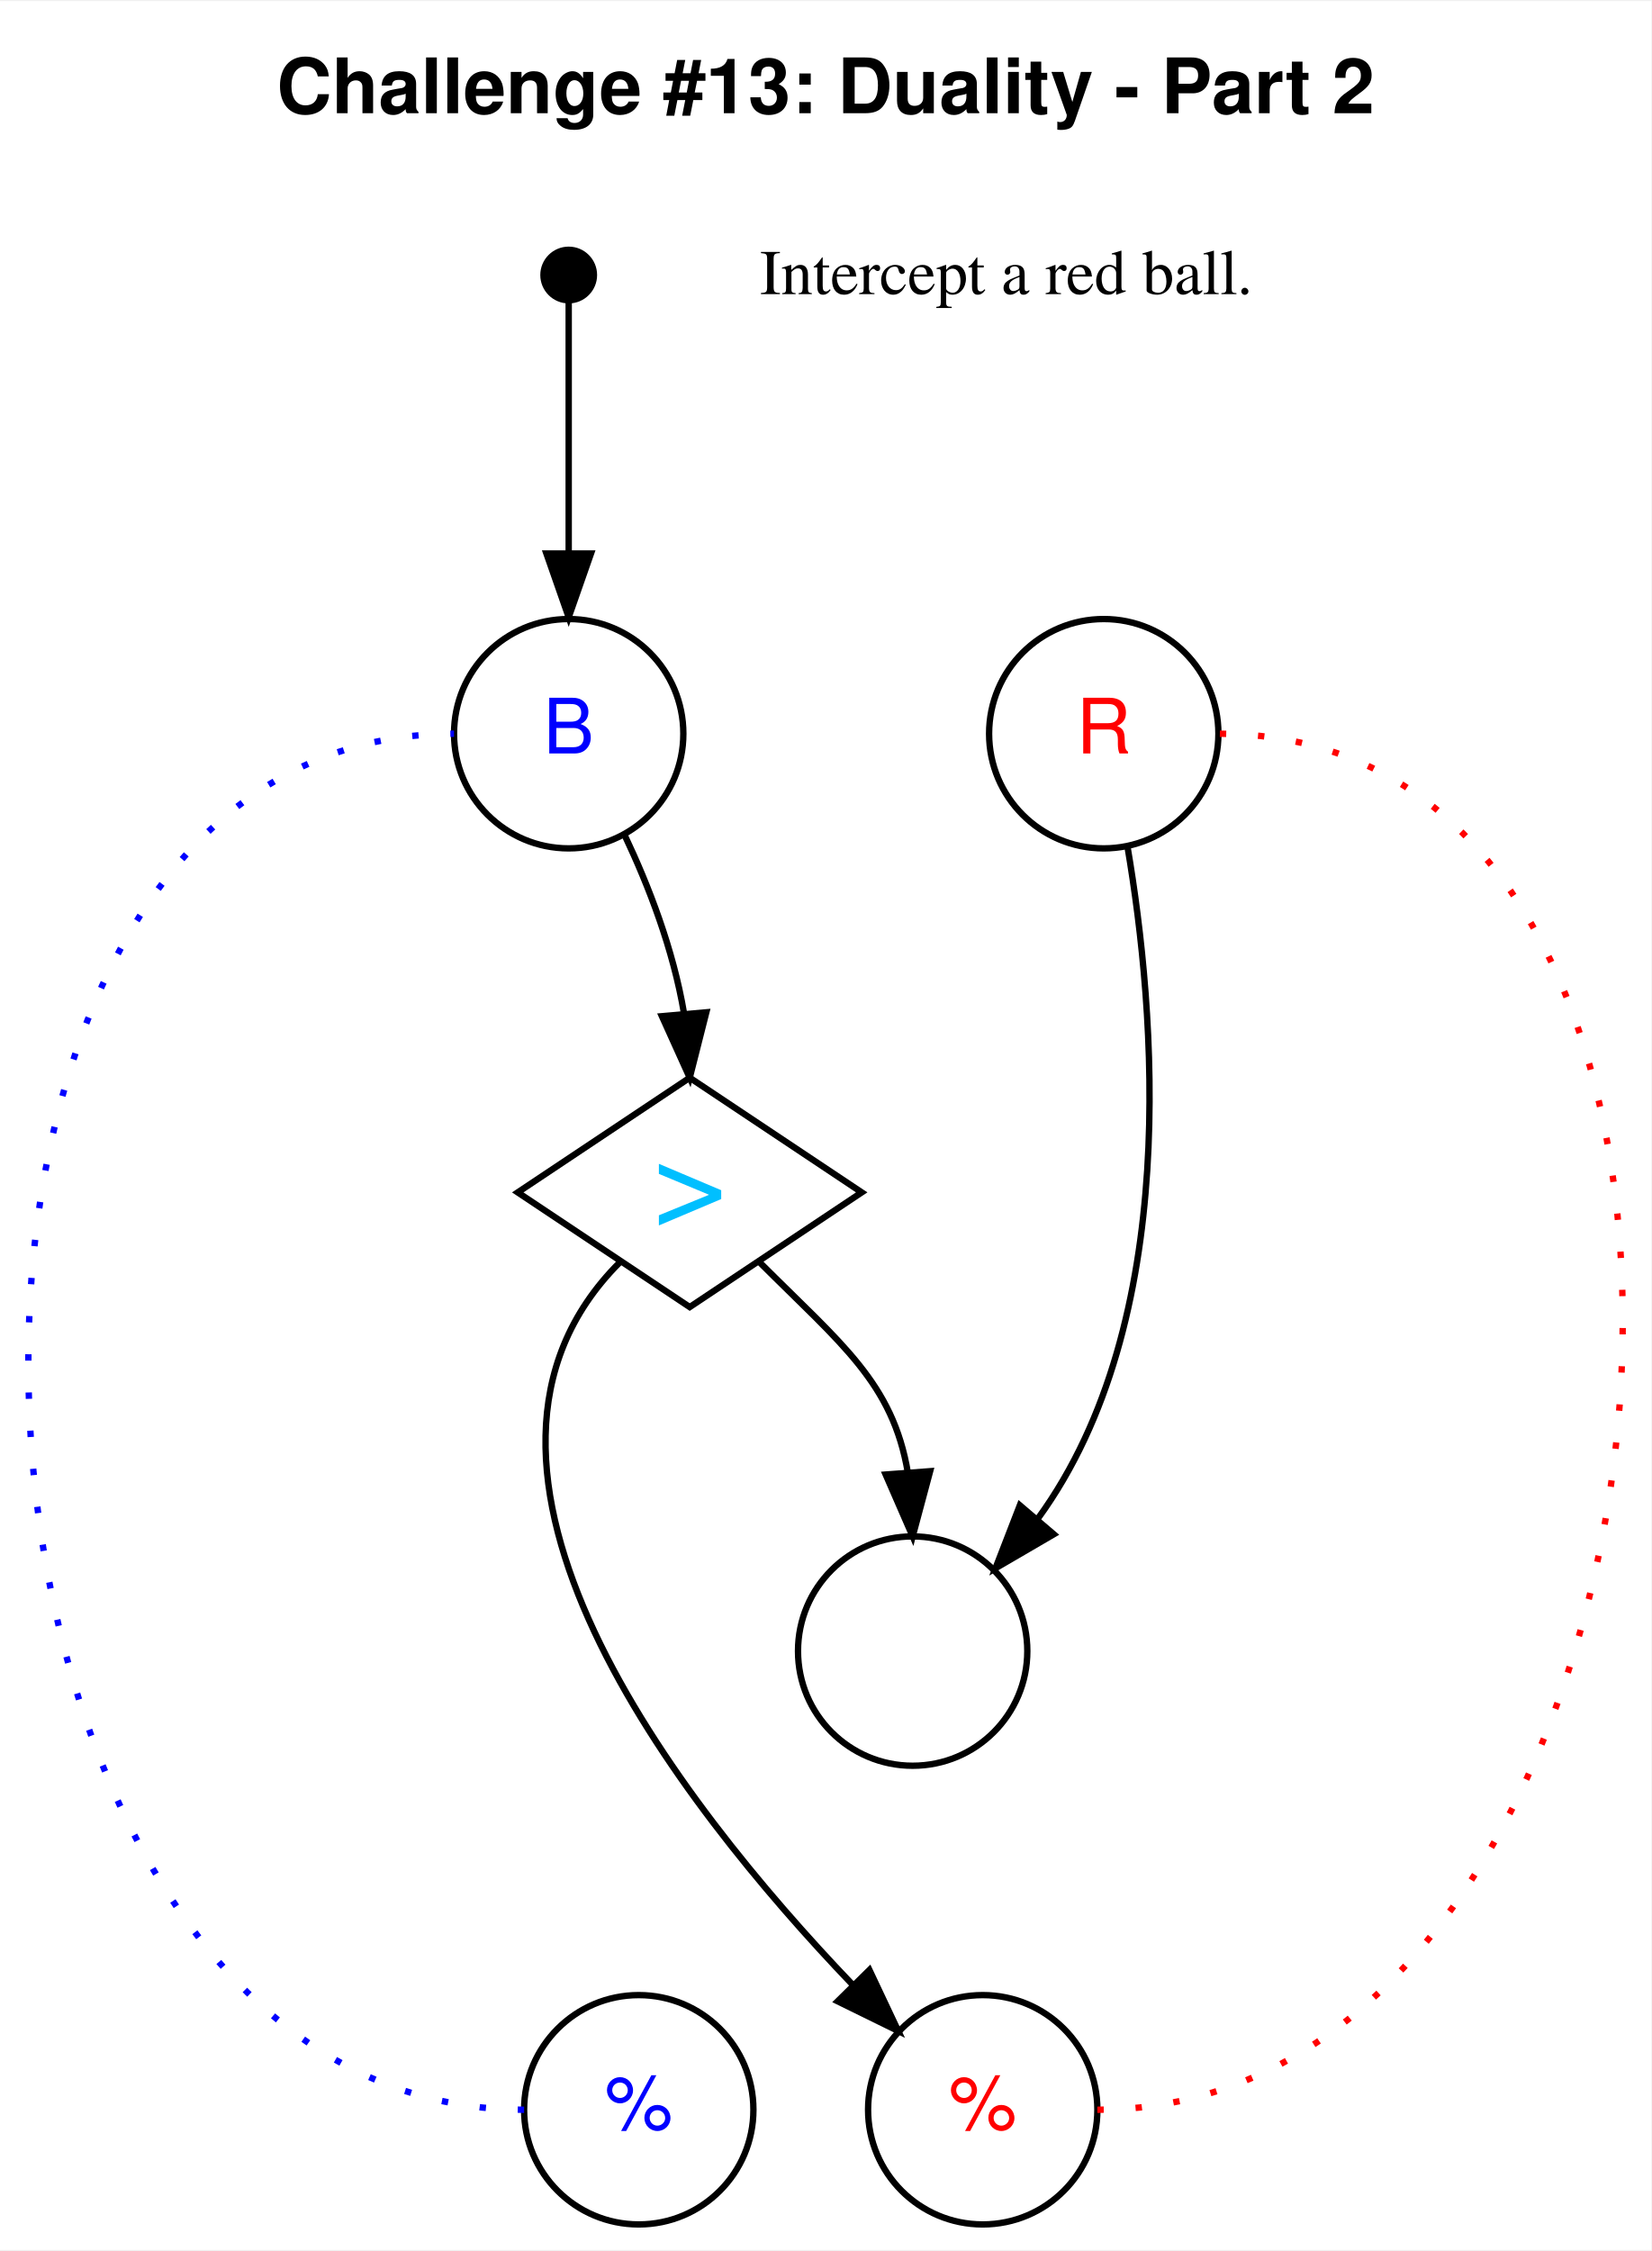
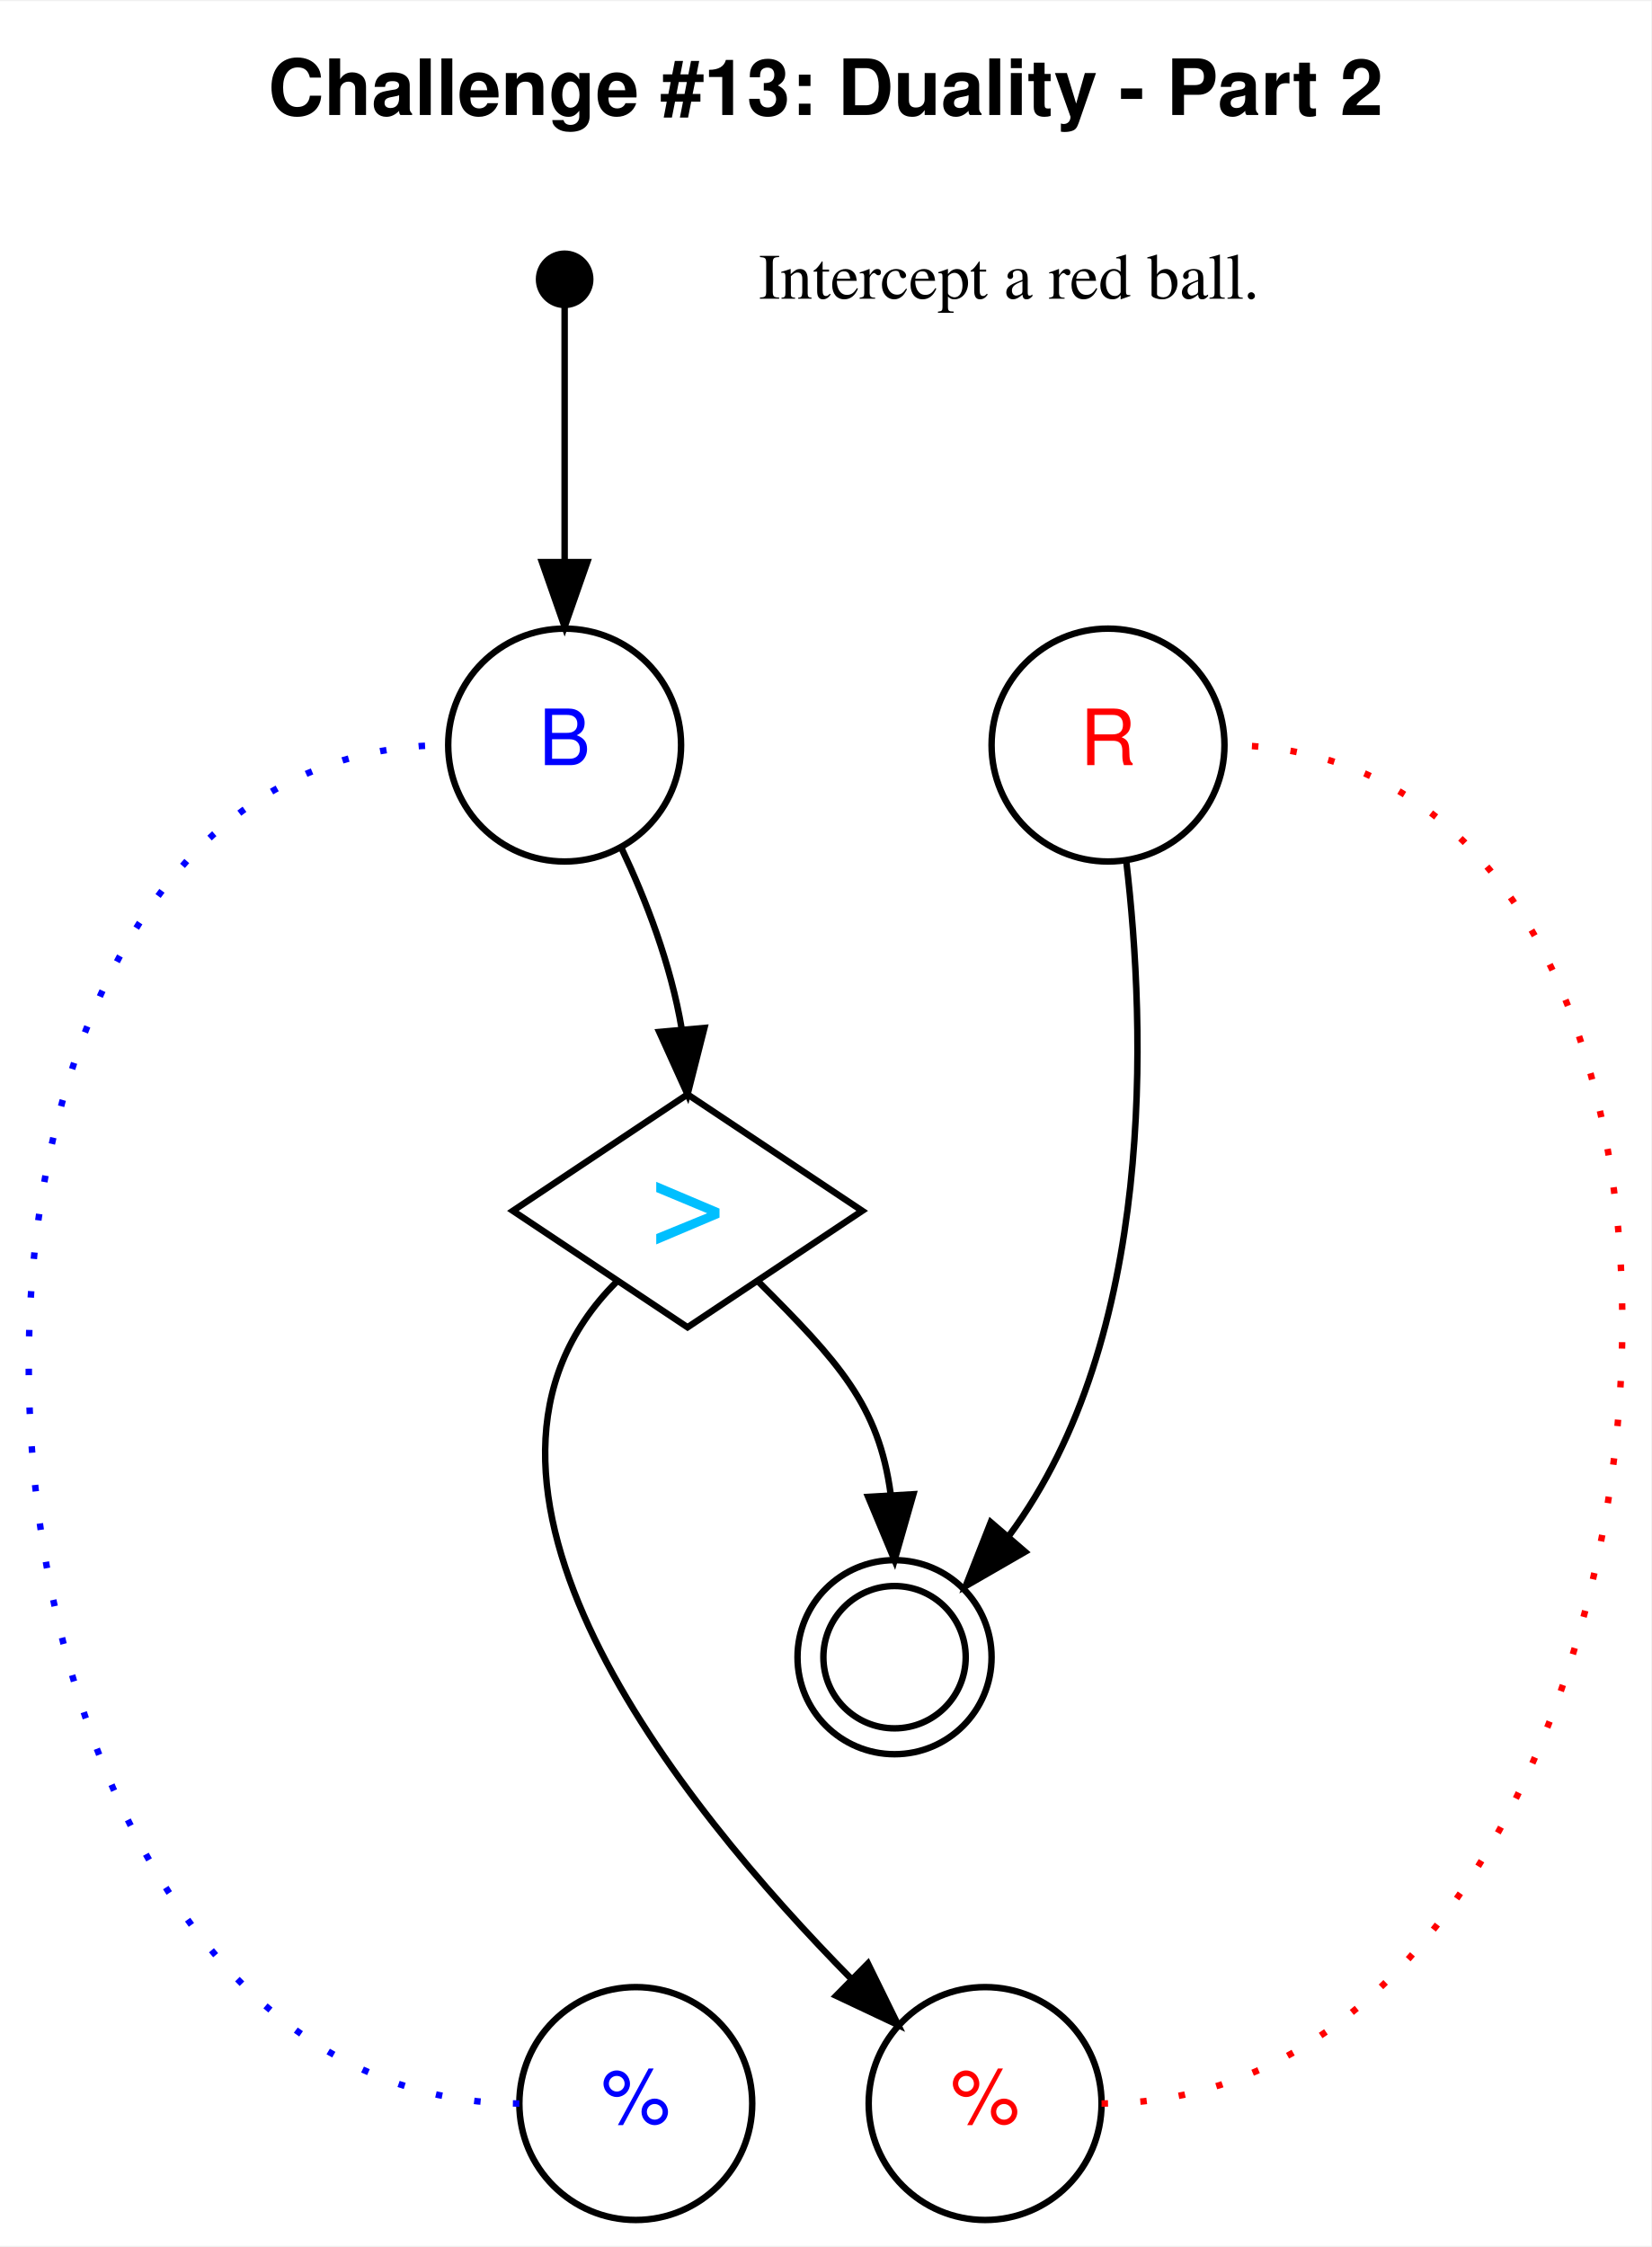
- <svg xmlns="http://www.w3.org/2000/svg" width="259pt" height="353pt" viewBox="0.00 0.00 259.25 353.00">
-   <g id="graph0" class="graph" transform="scale(1 1) rotate(0) translate(4 349)">
-     <polygon fill="#ffffff" stroke="transparent" points="-4,4 -4,-349 255.246,-349 255.246,4 -4,4" />
-     <text text-anchor="middle" x="125.623" y="-331.4" font-family="Helvetica,sans-Serif" font-weight="bold" font-size="12.00" fill="#000000">Challenge #13: Duality - Part 2</text>
+ <svg xmlns="http://www.w3.org/2000/svg" width="255pt" height="347pt" viewBox="0.00 0.00 255.26 347.00">
+   <g id="graph0" class="graph" transform="scale(1 1) rotate(0) translate(4 343)">
+     <polygon fill="#ffffff" stroke="transparent" points="-4,4 -4,-343 251.257,-343 251.257,4 -4,4" />
+     <text text-anchor="middle" x="123.628" y="-325.4" font-family="Helvetica,sans-Serif" font-weight="bold" font-size="12.00" fill="#000000">Challenge #13: Duality - Part 2</text>
    <g id="node1" class="node">
-       <ellipse fill="#000000" stroke="#000000" cx="85.281" cy="-306" rx="3.96" ry="3.96" />
+       <ellipse fill="#000000" stroke="#000000" cx="83.284" cy="-300" rx="3.96" ry="3.96" />
    </g>
    <g id="node2" class="node">
-       <ellipse fill="none" stroke="#000000" cx="85.281" cy="-234" rx="18" ry="18" />
-       <text text-anchor="middle" x="85.281" y="-230.9" font-family="Helvetica,sans-Serif" font-size="12.00" fill="#0000ff">B</text>
+       <ellipse fill="none" stroke="#000000" cx="83.284" cy="-228" rx="18" ry="18" />
+       <text text-anchor="middle" x="83.284" y="-224.9" font-family="Helvetica,sans-Serif" font-size="12.00" fill="#0000ff">B</text>
    </g>
    <g id="edge1" class="edge">
-       <path fill="none" stroke="#000000" d="M85.281,-301.712C85.281,-294.062 85.281,-277.472 85.281,-262.629" />
-       <polygon fill="#000000" stroke="#000000" points="88.781,-262.282 85.281,-252.282 81.781,-262.282 88.781,-262.282" />
+       <path fill="none" stroke="#000000" d="M83.284,-295.712C83.284,-288.062 83.284,-271.472 83.284,-256.629" />
+       <polygon fill="#000000" stroke="#000000" points="86.784,-256.282 83.284,-246.282 79.784,-256.282 86.784,-256.282" />
    </g>
    <g id="node7" class="node">
-       <polygon fill="none" stroke="#000000" points="104.281,-180 77.281,-162 104.281,-144 131.281,-162 104.281,-180" />
-       <text text-anchor="middle" x="104.281" y="-157" font-family="Helvetica,sans-Serif" font-size="20.00" fill="#00bfff">&gt;</text>
+       <polygon fill="none" stroke="#000000" points="102.284,-174 75.284,-156 102.284,-138 129.284,-156 102.284,-174" />
+       <text text-anchor="middle" x="102.284" y="-151" font-family="Helvetica,sans-Serif" font-size="20.00" fill="#00bfff">&gt;</text>
    </g>
    <g id="edge2" class="edge">
-       <path fill="none" stroke="#000000" d="M94.113,-217.971C97.835,-210.109 101.693,-200.172 103.39,-190.077" />
-       <polygon fill="#000000" stroke="#000000" points="106.886,-190.269 104.281,-180 99.914,-189.653 106.886,-190.269" />
+       <path fill="none" stroke="#000000" d="M92.116,-211.971C95.837,-204.109 99.696,-194.172 101.392,-184.077" />
+       <polygon fill="#000000" stroke="#000000" points="104.889,-184.269 102.284,-174 97.916,-183.653 104.889,-184.269" />
    </g>
    <g id="node3" class="node">
-       <ellipse fill="none" stroke="#000000" cx="96.281" cy="-18" rx="18" ry="18" />
-       <text text-anchor="middle" x="96.281" y="-14.9" font-family="Helvetica,sans-Serif" font-size="12.00" fill="#0000ff">%</text>
+       <ellipse fill="none" stroke="#000000" cx="94.284" cy="-18" rx="18" ry="18" />
+       <text text-anchor="middle" x="94.284" y="-14.9" font-family="Helvetica,sans-Serif" font-size="12.00" fill="#0000ff">%</text>
    </g>
    <g id="edge7" class="edge">
-       <path fill="none" stroke="#0000ff" stroke-dasharray="1,5" d="M78.281,-18C-17.844,-18 -28.844,-234 67.281,-234" />
+       <path fill="none" stroke="#0000ff" stroke-dasharray="1,5" d="M76.284,-18C-17.178,-18 -28.178,-228 65.284,-228" />
    </g>
    <g id="node5" class="node">
-       <ellipse fill="none" stroke="#000000" cx="150.281" cy="-18" rx="18" ry="18" />
-       <text text-anchor="middle" x="150.281" y="-14.9" font-family="Helvetica,sans-Serif" font-size="12.00" fill="#ff0000">%</text>
+       <ellipse fill="none" stroke="#000000" cx="148.284" cy="-18" rx="18" ry="18" />
+       <text text-anchor="middle" x="148.284" y="-14.9" font-family="Helvetica,sans-Serif" font-size="12.00" fill="#ff0000">%</text>
    </g>
    <g id="node4" class="node">
-       <ellipse fill="none" stroke="#000000" cx="169.281" cy="-234" rx="18" ry="18" />
-       <text text-anchor="middle" x="169.281" y="-230.9" font-family="Helvetica,sans-Serif" font-size="12.00" fill="#ff0000">R</text>
+       <ellipse fill="none" stroke="#000000" cx="167.284" cy="-228" rx="18" ry="18" />
+       <text text-anchor="middle" x="167.284" y="-224.9" font-family="Helvetica,sans-Serif" font-size="12.00" fill="#ff0000">R</text>
    </g>
    <g id="node8" class="node">
-       <ellipse fill="none" stroke="#000000" cx="139.281" cy="-90" rx="18" ry="18" />
+       <ellipse fill="none" stroke="#000000" cx="134.284" cy="-87" rx="11" ry="11" />
+       <ellipse fill="none" stroke="#000000" cx="134.284" cy="-87" rx="15" ry="15" />
    </g>
    <g id="edge5" class="edge">
-       <path fill="none" stroke="#000000" d="M173.006,-216.283C177.407,-190.369 181.544,-141.852 158.987,-110.86" />
-       <polygon fill="#000000" stroke="#000000" points="161.434,-108.336 152.281,-103 156.108,-112.879 161.434,-108.336" />
+       <path fill="none" stroke="#000000" d="M170.109,-210.002C173.131,-184.215 174.781,-136.487 151.994,-105.793" />
+       <polygon fill="#000000" stroke="#000000" points="154.461,-103.294 145.284,-98 149.157,-107.862 154.461,-103.294" />
    </g>
    <g id="edge8" class="edge">
-       <path fill="none" stroke="#ff0000" stroke-dasharray="1,5" d="M168.281,-18C264.651,-18 283.651,-234 187.281,-234" />
+       <path fill="none" stroke="#ff0000" stroke-dasharray="1,5" d="M166.284,-18C259.998,-18 278.998,-228 185.284,-228" />
    </g>
    <g id="node6" class="node">
-       <text text-anchor="start" x="115.281" y="-303" font-family="Times" font-size="10.00" fill="#000000">Intercept a red ball.</text>
+       <text text-anchor="start" x="113.284" y="-297" font-family="Times" font-size="10.00" fill="#000000">Intercept a red ball.</text>
    </g>
    <g id="edge4" class="edge">
-       <path fill="none" stroke="#000000" d="M93.281,-151C61.294,-119.013 102.508,-66.221 129.77,-37.718" />
-       <polygon fill="#000000" stroke="#000000" points="132.494,-39.941 137.017,-30.361 127.506,-35.029 132.494,-39.941" />
+       <path fill="none" stroke="#000000" d="M91.284,-145C60.667,-114.384 100.82,-64.42 127.683,-37.184" />
+       <polygon fill="#000000" stroke="#000000" points="130.168,-39.649 134.838,-30.139 125.257,-34.661 130.168,-39.649" />
    </g>
    <g id="edge3" class="edge">
-       <path fill="none" stroke="#000000" d="M115.281,-151C128.097,-138.184 136.145,-132.115 138.533,-117.978" />
-       <polygon fill="#000000" stroke="#000000" points="142.024,-118.234 139.281,-108 135.043,-117.711 142.024,-118.234" />
+       <path fill="none" stroke="#000000" d="M113.284,-145C125.62,-132.663 131.848,-125.943 133.688,-112.186" />
+       <polygon fill="#000000" stroke="#000000" points="137.194,-112.187 134.284,-102 130.206,-111.779 137.194,-112.187" />
    </g>
  </g>
</svg>
